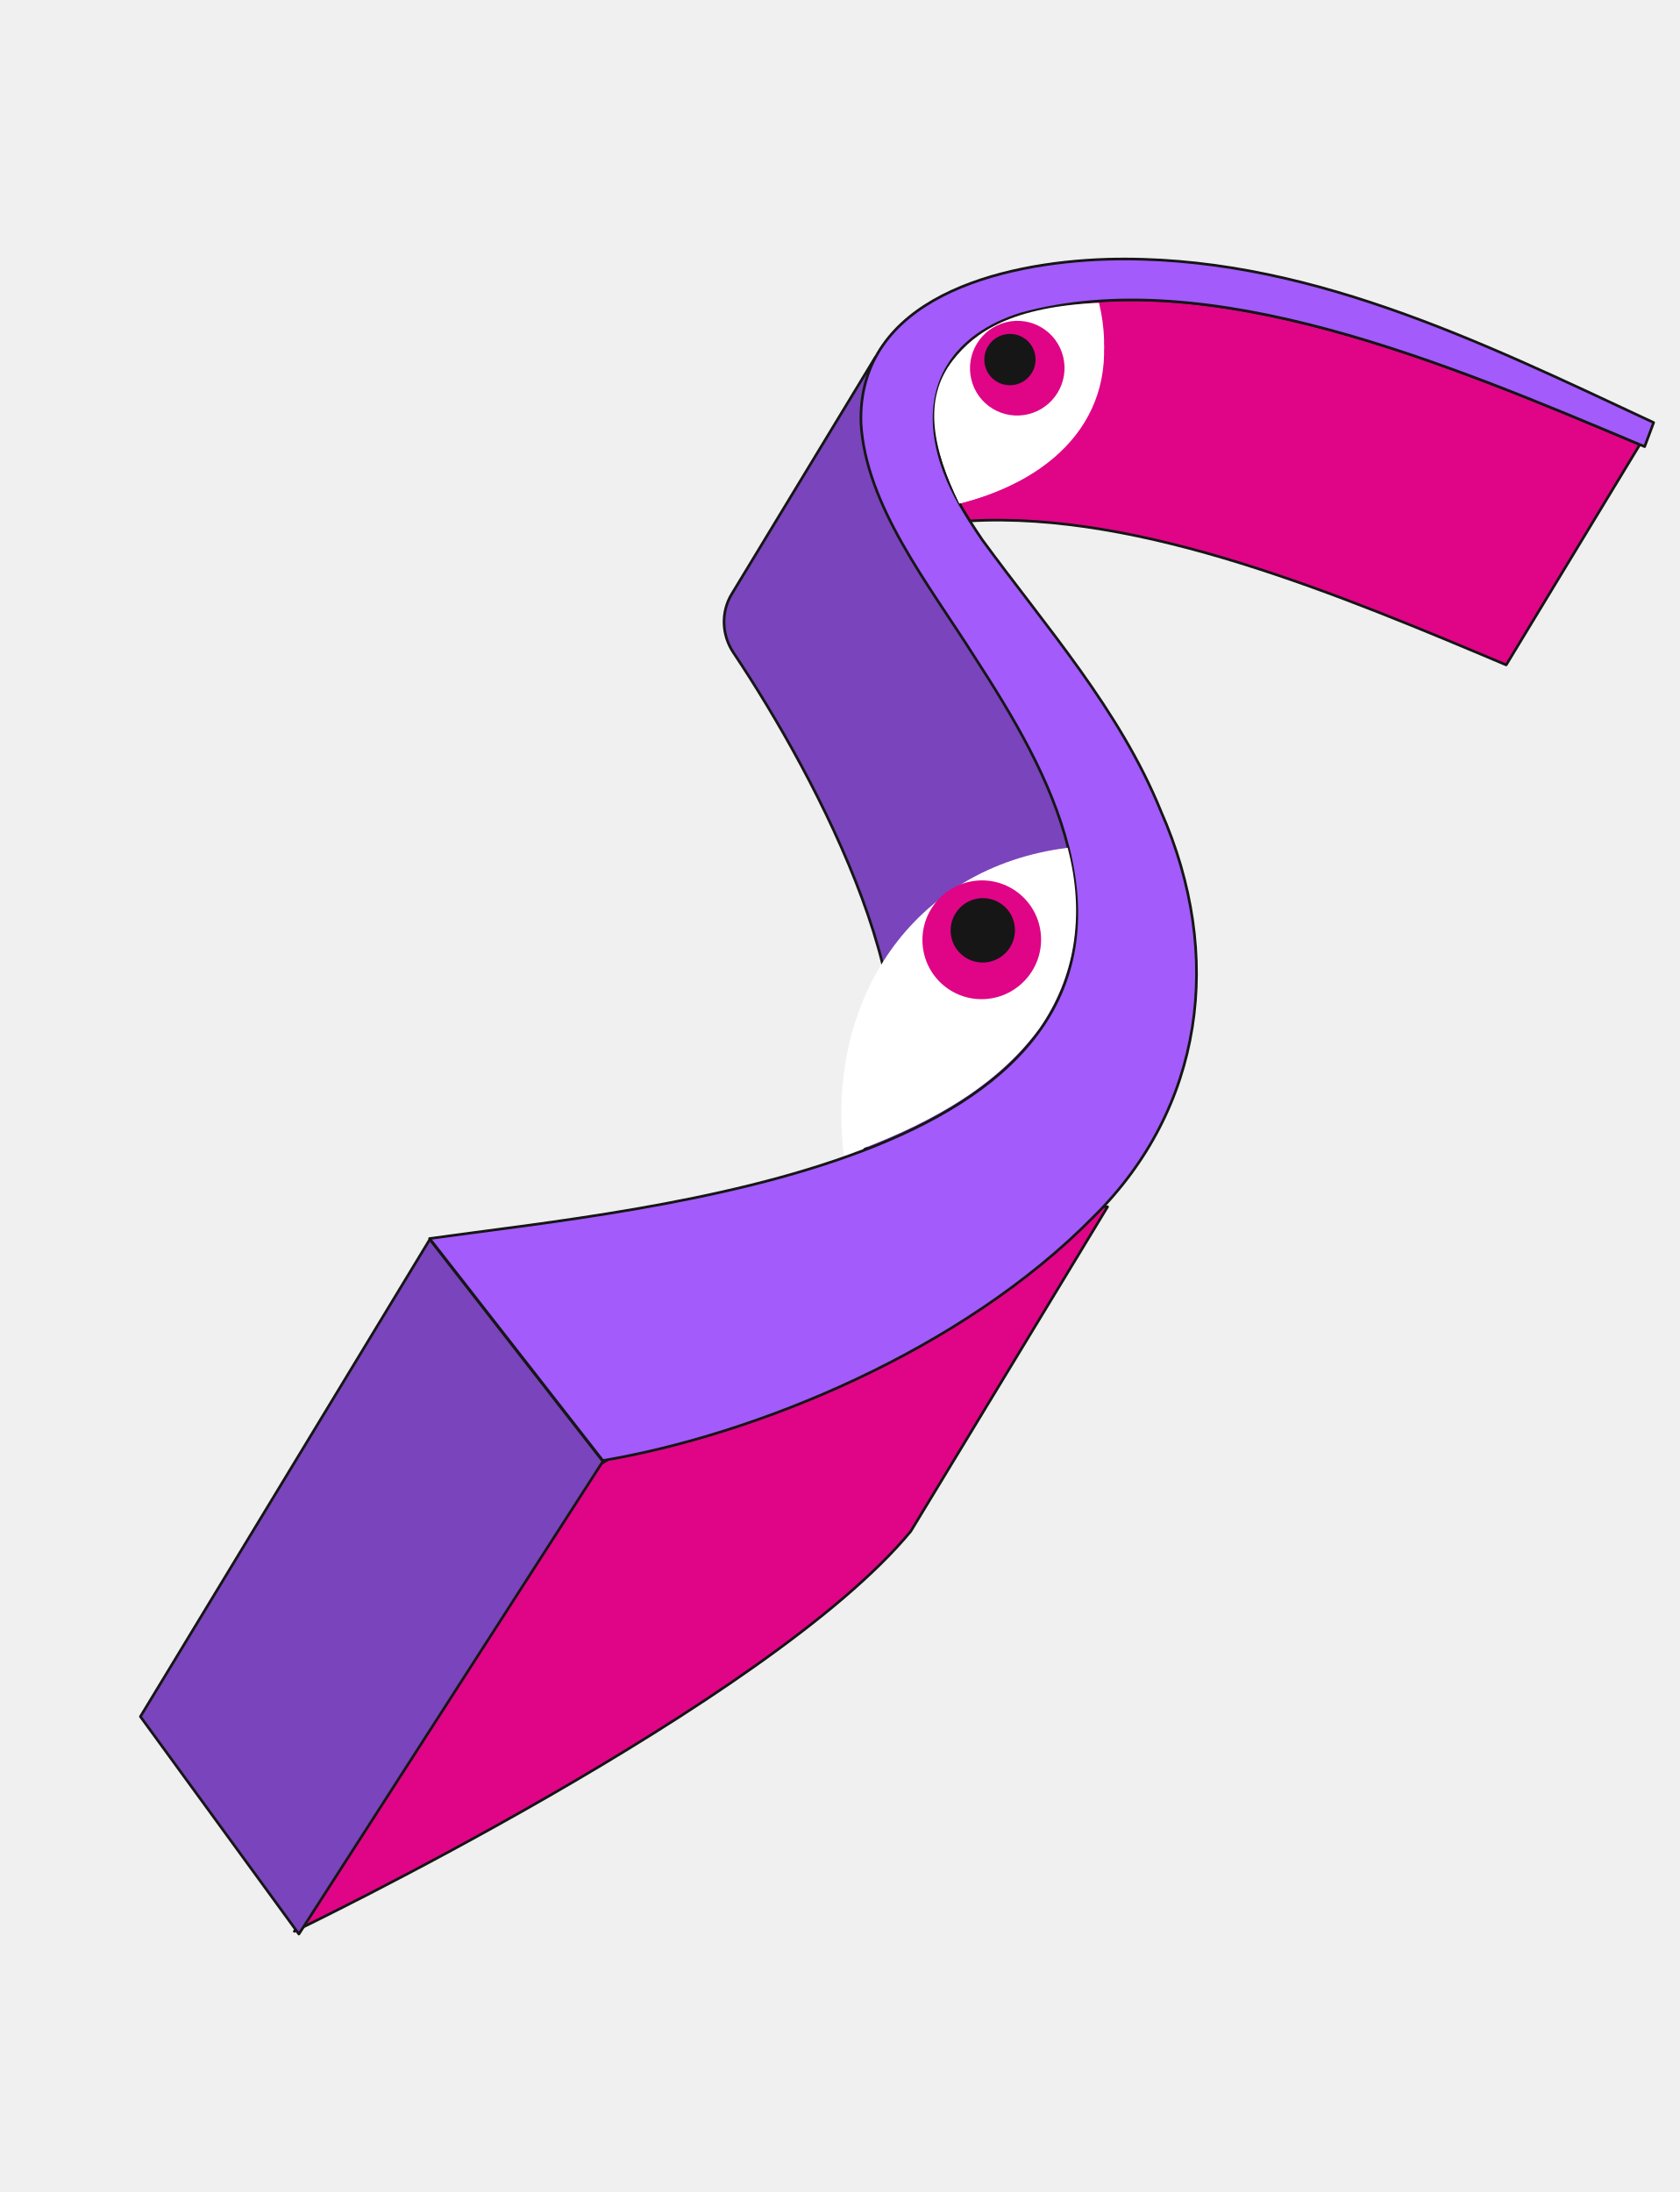
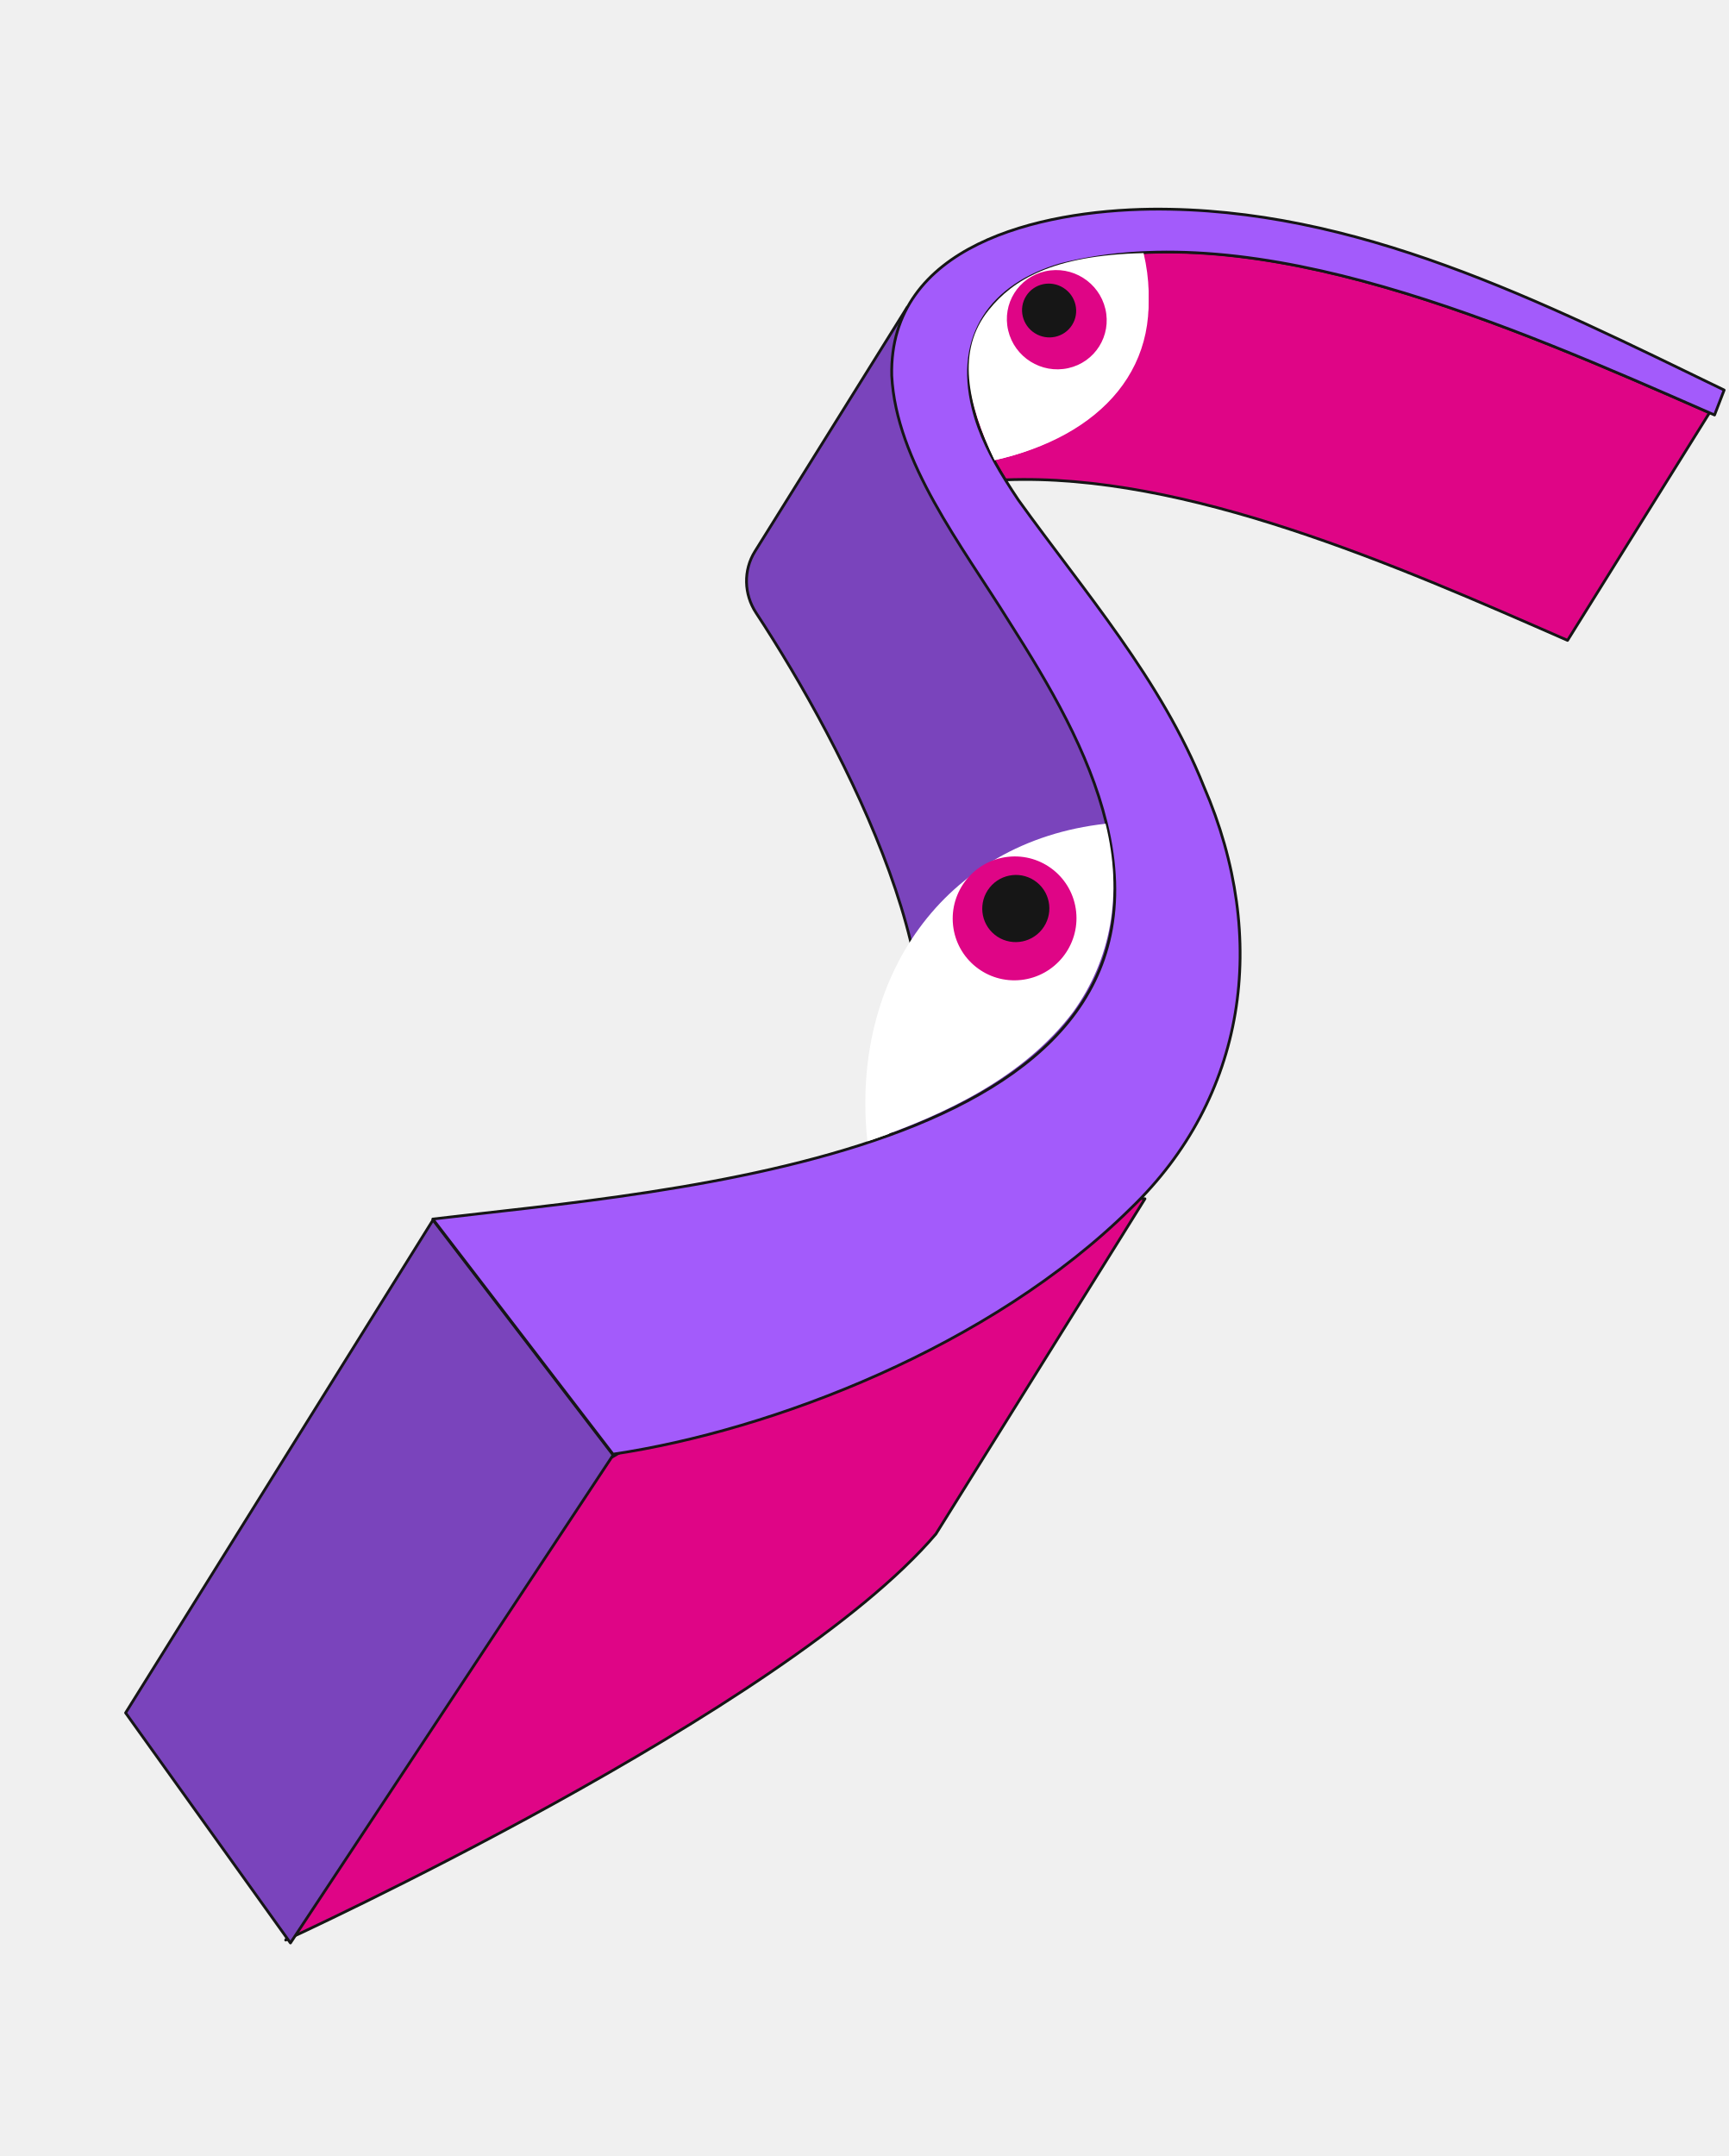
- <svg xmlns="http://www.w3.org/2000/svg" width="603" height="787" viewBox="0 0 603 787" fill="none">
-   <path d="M326.978 549.796L397.635 433.29L370.236 431.692L215.634 525.656L105.678 693.419C105.678 693.419 276.015 611.501 326.978 549.796Z" fill="#DF0586" stroke="#161616" stroke-width="0.954" stroke-linecap="round" stroke-linejoin="round" />
-   <path d="M50.409 616.31L154.31 444.987L216.442 524.677L107.309 694.387L50.409 616.31Z" fill="#7A44BC" stroke="#161616" stroke-width="0.954" stroke-linecap="round" stroke-linejoin="round" />
-   <path d="M262.724 213.25L314.237 128.311L348.095 192.109L410.311 291.965L399.305 371.821L361.31 425.325C334.357 437.452 287.139 450.676 313.897 406.555C338.663 365.718 294.184 280.48 263.334 234.347C259.088 227.998 258.764 219.78 262.724 213.25Z" fill="#7A44BC" stroke="#161616" stroke-width="0.954" stroke-linecap="round" stroke-linejoin="round" />
-   <path d="M588.746 159.599L540.758 238.725C481.87 213.888 409.869 183.463 348.122 187.032C343.291 179.412 339.136 171.549 336.854 162.525C330.599 137.701 342.767 120.079 366.408 112.651C433.678 94.106 520.115 130.648 588.746 159.599Z" fill="#DF0586" stroke="#161616" stroke-width="0.954" stroke-linecap="round" stroke-linejoin="round" />
-   <path d="M366.524 112.724C342.883 120.152 330.715 137.774 336.97 162.598C339.252 171.622 343.406 179.485 348.238 187.105C349.662 189.369 351.157 191.608 352.677 193.849C375.446 224.99 401.976 254.811 416.763 291.186C439.755 343.345 431.829 397.934 392.84 436.648C345.244 485.166 270.852 515.229 216.408 524.382L154.237 444.67C234.677 433.5 412.172 418.545 383.502 304.308C377.422 280.092 363.906 257.499 349.766 235.668C333.46 209.86 310.793 181.485 309.109 151.901C307.799 107.167 358.909 94.307 397.26 93.081C467.368 91.089 530.944 122.372 593.69 151.711L590.464 160.345C589.935 160.119 589.406 159.894 588.861 159.672C520.231 130.721 433.794 94.179 366.524 112.724Z" fill="#A35BFB" stroke="#161616" stroke-width="0.954" stroke-linecap="round" stroke-linejoin="round" />
-   <path d="M302.958 414.889C296.151 359.108 327.554 311.396 383.309 304.382C389.731 328.851 385.773 351.141 373.067 369.353C356.569 391.827 330.154 405.136 302.958 414.889Z" fill="white" />
-   <path d="M331.331 340.077C332.757 351.759 343.379 360.039 355.056 358.57C366.733 357.101 375.044 346.439 373.618 334.757C372.192 323.074 361.57 314.794 349.893 316.263C338.216 317.732 329.905 328.394 331.331 340.077Z" fill="#DF0586" />
-   <path d="M343.748 326.928C339.818 331.969 340.704 339.23 345.727 343.145C350.75 347.061 358.008 346.148 361.938 341.106C365.868 336.065 364.981 328.804 359.959 324.888C354.936 320.973 347.678 321.886 343.748 326.928Z" fill="#161616" />
-   <path d="M394.565 111.427C403.253 147.257 380.249 171.943 344.451 180.763C334.957 161.367 331.634 143.545 342.695 129.392C351.245 118.451 363.393 112.874 394.565 111.427Z" fill="white" />
-   <path d="M394.567 108.709C403.255 144.539 380.249 171.944 344.451 180.764C334.957 161.368 331.054 143.496 342.115 129.342C350.224 118.965 363.394 110.156 394.567 108.709Z" fill="white" />
-   <path d="M381.712 128.127C379.501 119.012 370.327 113.441 361.219 115.685C352.112 117.929 346.521 127.138 348.731 136.254C350.941 145.369 360.116 150.94 369.223 148.696C378.331 146.452 383.922 137.243 381.712 128.127Z" fill="#DF0586" />
-   <path d="M370.446 133.87C373.09 129.516 371.717 123.85 367.378 121.216C363.04 118.582 357.379 119.977 354.735 124.331C352.091 128.686 353.465 134.351 357.804 136.985C362.142 139.62 367.802 138.225 370.446 133.87Z" fill="#161616" />
+ <svg xmlns="http://www.w3.org/2000/svg" width="595" height="742" viewBox="0 0 595 742" fill="none">
+   <path d="M322.122 527.92L394.07 412.567L366.498 410.47L210.198 501.733L98.329 667.686C98.329 667.686 270.385 588.767 322.122 527.92Z" fill="#DF0586" stroke="#161616" stroke-width="0.954" stroke-linecap="round" stroke-linejoin="round" />
+   <path d="M43.228 589.489L149.026 419.863L211.019 500.767L99.964 668.684L43.228 589.489Z" fill="#7A44BC" stroke="#161616" stroke-width="0.954" stroke-linecap="round" stroke-linejoin="round" />
+   <path d="M259.839 189.764L312.245 105.742L345.884 170.225L407.82 271.319L396.181 351.062L357.556 403.936C330.337 415.587 282.709 427.97 309.956 384.285C335.18 343.843 290.97 257.673 260.235 210.937C256.021 204.53 255.78 196.271 259.839 189.764Z" fill="#7A44BC" stroke="#161616" stroke-width="0.954" stroke-linecap="round" stroke-linejoin="round" />
+   <path d="M588.381 142.045L539.518 220.387C480.407 194.454 408.134 162.69 345.947 165.143C341.137 157.427 337.009 149.48 334.775 140.405C328.652 115.44 341.025 98.019 364.877 91.012C432.729 73.667 519.492 111.817 588.381 142.045Z" fill="#DF0586" stroke="#161616" stroke-width="0.954" stroke-linecap="round" stroke-linejoin="round" />
+   <path d="M364.993 91.086C341.14 98.093 328.768 115.513 334.891 140.478C337.125 149.554 341.253 157.5 346.063 165.217C347.482 167.509 348.97 169.777 350.485 172.048C373.189 203.637 399.689 233.971 414.321 270.654C437.103 323.288 428.741 377.793 389.219 415.842C340.964 463.549 265.861 492.297 210.986 500.472L148.955 419.545C230.015 409.822 408.808 398.07 380.744 283.188C374.793 258.835 361.345 235.972 347.261 213.861C331.027 187.728 308.406 158.911 306.918 129.264C305.911 84.458 357.456 72.511 396.073 71.979C466.666 71.256 530.451 103.727 593.414 134.236L590.106 142.821C589.575 142.585 589.044 142.35 588.497 142.118C519.608 111.89 432.845 73.741 364.993 91.086Z" fill="#A35BFB" stroke="#161616" stroke-width="0.954" stroke-linecap="round" stroke-linejoin="round" />
+   <path d="M298.536 392.794C292.559 336.917 324.668 289.678 380.522 283.494C386.579 308.056 382.29 330.285 369.314 348.305C352.484 370.532 325.873 383.447 298.536 392.794Z" fill="white" />
+   <path d="M328.019 318.413C329.27 330.115 339.768 338.552 351.466 337.257C363.163 335.962 371.632 325.425 370.38 313.723C369.128 302.02 358.631 293.583 346.933 294.878C335.235 296.173 326.767 306.71 328.019 318.413Z" fill="#DF0586" />
+   <path d="M340.63 305.45C336.625 310.433 337.403 317.706 342.367 321.696C347.332 325.685 354.602 324.88 358.606 319.898C362.611 314.915 361.833 307.642 356.869 303.652C351.905 299.663 344.634 300.467 340.63 305.45Z" fill="#161616" />
+   <path d="M393.578 89.836C402.115 126.036 378.649 150.314 342.344 158.36C332.872 138.654 329.636 120.671 340.936 106.702C349.67 95.904 362.009 90.579 393.578 89.836Z" fill="white" />
+   <path d="M393.599 87.105C402.137 123.305 378.649 150.316 342.344 158.361C332.872 138.656 329.049 120.608 340.349 106.64C348.633 96.398 362.03 87.848 393.599 87.105Z" fill="white" />
+   <path d="M380.444 106.323C378.272 97.114 369.024 91.307 359.788 93.354C350.552 95.401 344.825 104.526 346.997 113.736C349.169 122.945 358.417 128.752 367.654 126.705C376.89 124.658 382.617 115.533 380.444 106.323Z" fill="#DF0586" />
+   <path d="M368.999 111.836C371.707 107.521 370.357 101.797 365.983 99.052C361.61 96.306 355.87 97.578 353.162 101.893C350.454 106.208 351.804 111.932 356.177 114.678C360.55 117.424 366.291 116.151 368.999 111.836Z" fill="#161616" />
</svg>
